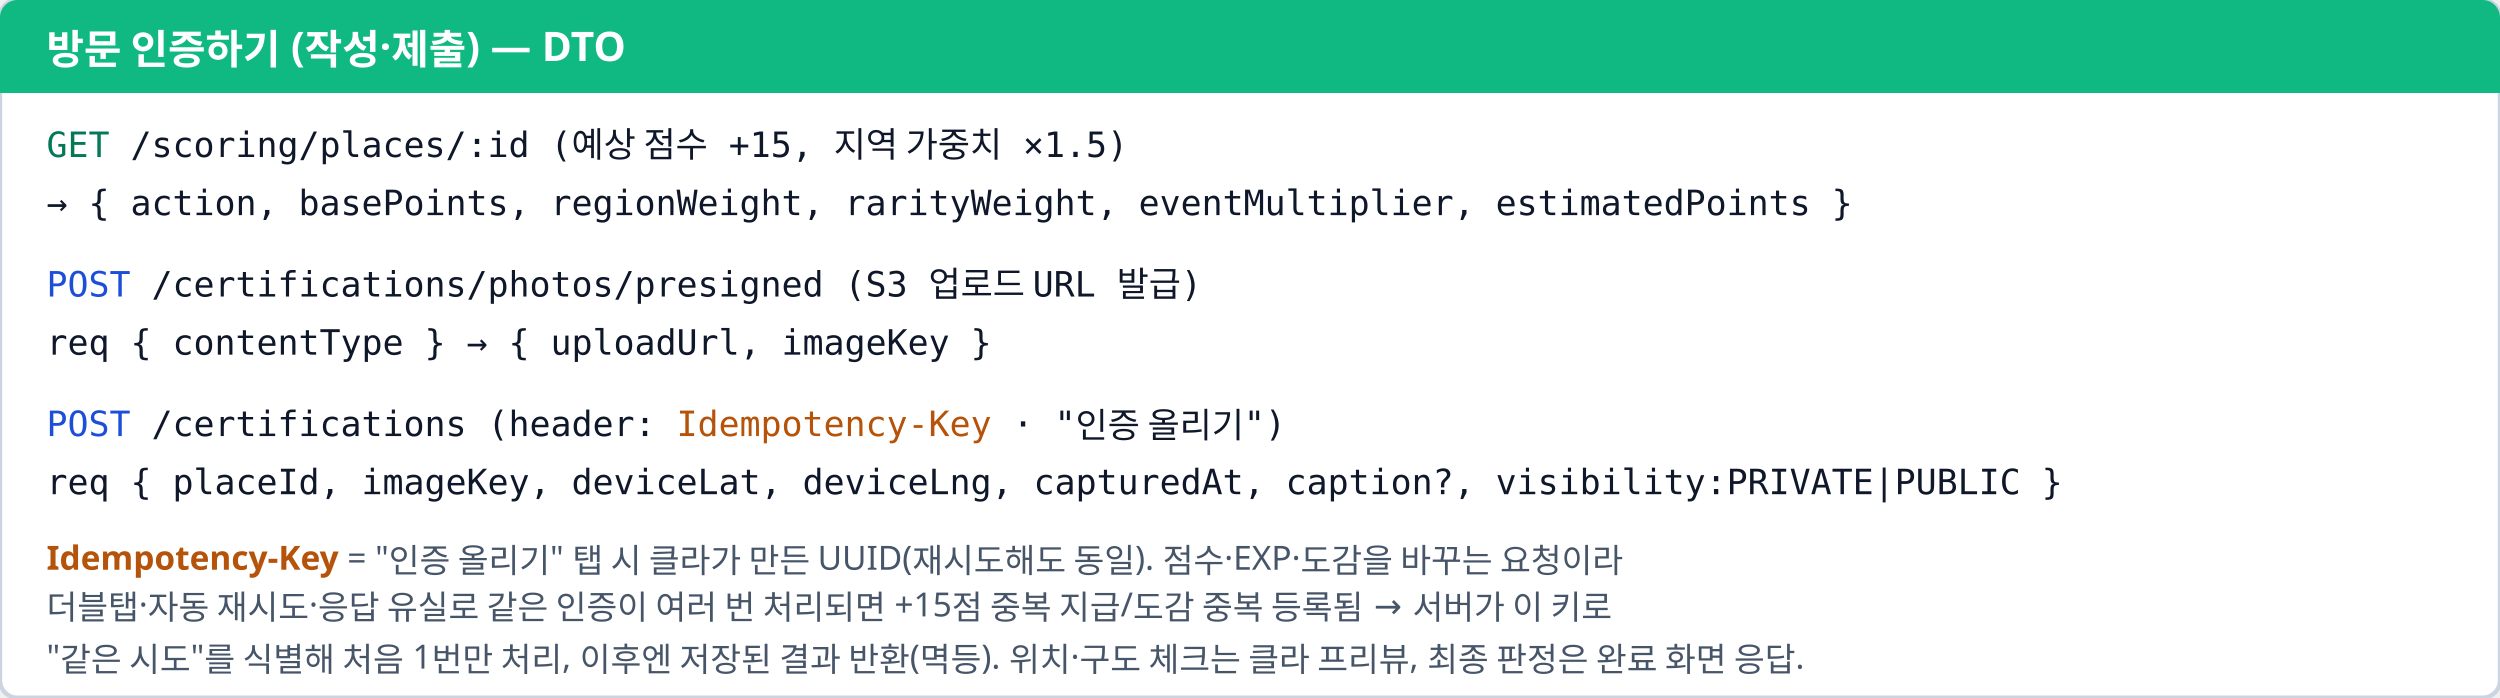
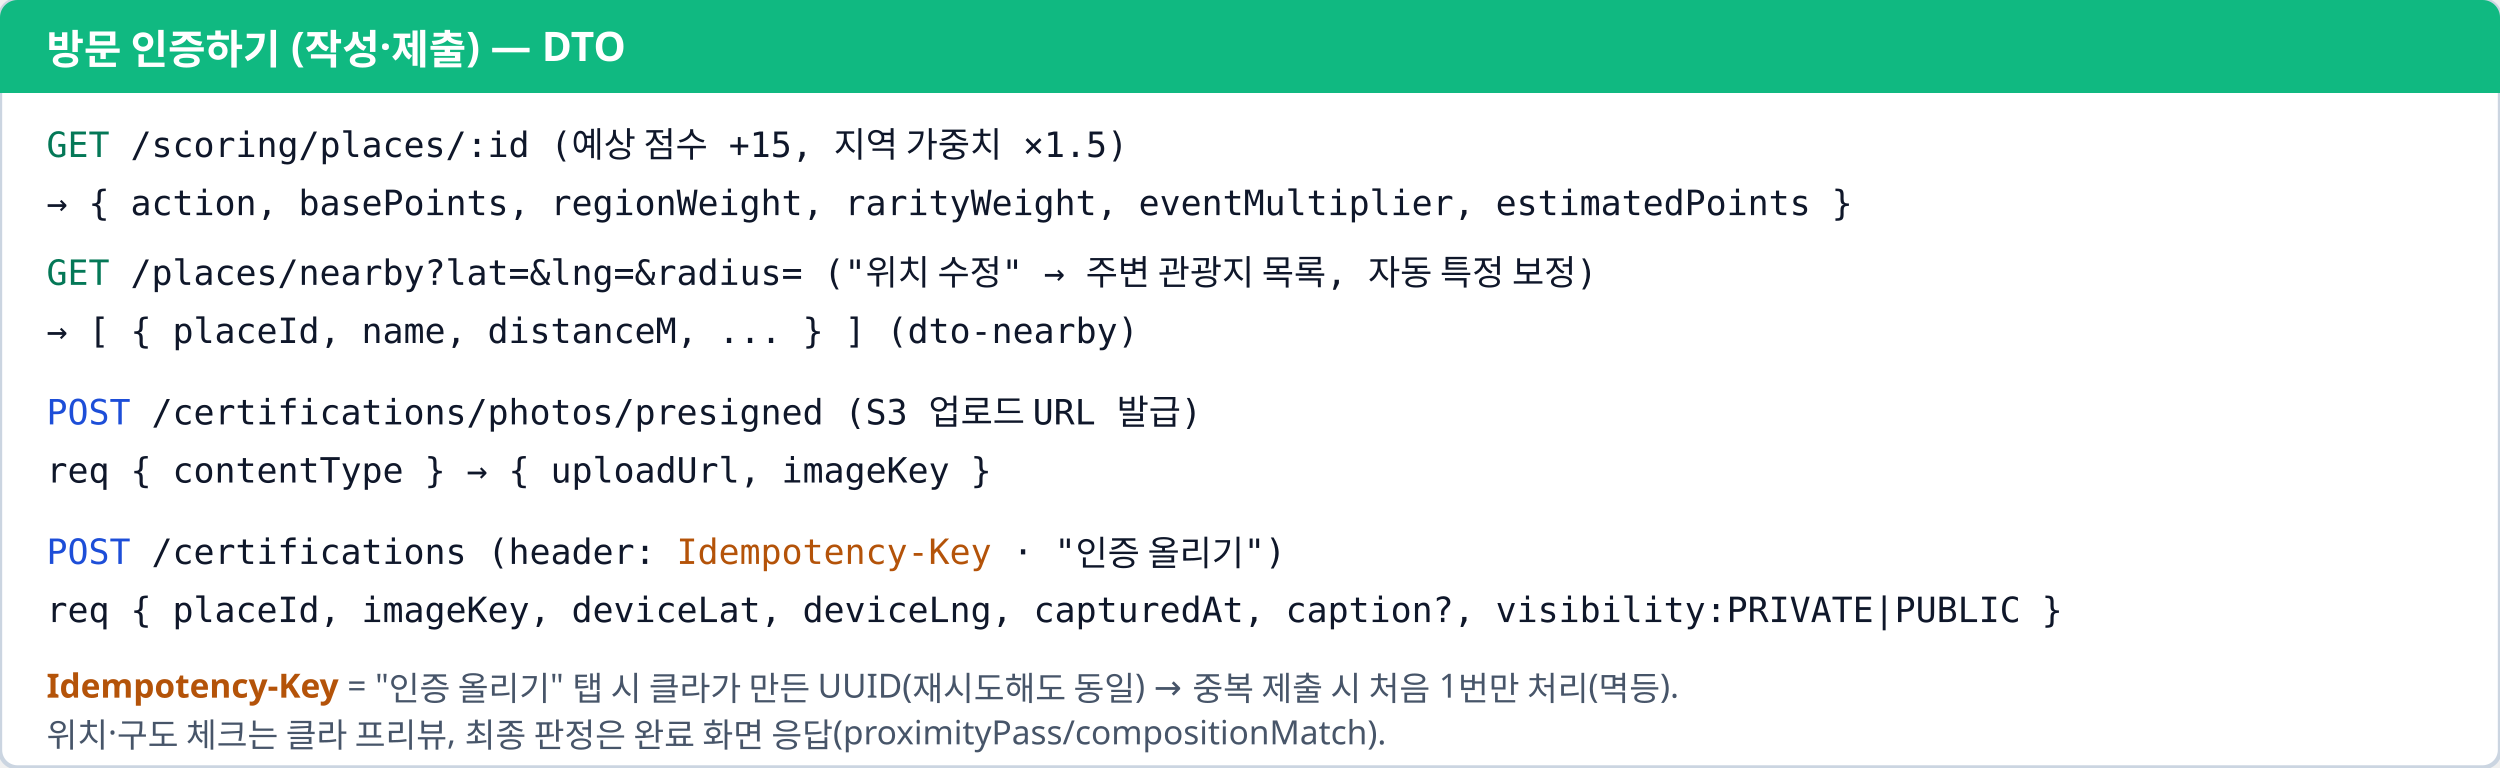
- <svg xmlns="http://www.w3.org/2000/svg" viewBox="0 0 860 240" font-family="sans-serif">
-   <rect width="860" height="240" rx="6" fill="#fff" stroke="#cbd5e1" stroke-width="1.5" />
+ <svg xmlns="http://www.w3.org/2000/svg" viewBox="0 0 860 264" font-family="sans-serif">
+   <rect width="860" height="264" rx="6" fill="#fff" stroke="#cbd5e1" stroke-width="1.5" />
  <path d="M0,6 a6,6 0 0 1 6,-6 h848 a6,6 0 0 1 6,6 v26 h-860 z" fill="#10b981" />
  <text x="16" y="22" fill="#fff" font-size="14" font-weight="700">방문 인증하기 (작성·제출) — DTO</text>
  <g font-family="monospace" font-size="12" fill="#0f172a">
    <text x="16" y="54">
      <tspan fill="#047857">GET</tspan>  /scoring/places/:id   (예상 점수 +15, 지역 가중치 ×1.5)</text>
    <text x="16" y="74">     →  { action, basePoints, regionWeight, rarityWeight, eventMultiplier, estimatedPoints }</text>
-     <text x="16" y="102">
+     <text x="16" y="98">
+       <tspan fill="#047857">GET</tspan>  /places/nearby?lat=&amp;lng=&amp;radius=   ("위치 수정" → 주변 관광지 목록, 자동 특정 보정)</text>
+     <text x="16" y="118">     →  [ { placeId, name, distanceM, ... } ]   (dto-nearby)</text>
+     <text x="16" y="146">
      <tspan fill="#1d4ed8">POST</tspan> /certifications/photos/presigned   (S3 업로드 URL 발급)</text>
-     <text x="16" y="122">     req { contentType }  →  { uploadUrl, imageKey }</text>
-     <text x="16" y="150">
+     <text x="16" y="166">     req { contentType }  →  { uploadUrl, imageKey }</text>
+     <text x="16" y="194">
      <tspan fill="#1d4ed8">POST</tspan> /certifications   (header: <tspan fill="#b45309">Idempotency-Key</tspan> · "인증 올리기")</text>
-     <text x="16" y="170">     req { placeId, imageKey, deviceLat, deviceLng, capturedAt, caption?, visibility:PRIVATE|PUBLIC }</text>
+     <text x="16" y="214">     req { placeId, imageKey, deviceLat, deviceLng, capturedAt, caption?, visibility:PRIVATE|PUBLIC }</text>
  </g>
  <g font-family="sans-serif" font-size="11.5" fill="#475569">
-     <text x="16" y="196">
-       <tspan fill="#b45309" font-weight="700">Idempotency-Key</tspan> = "인증 올리기" 탭 시 클라가 만든 UUID(재시도해도 동일). 점수·EXP·도감을 바꾸는 요청이라</text>
-     <text x="16" y="213">더블탭·자동 재시도·응답 유실로 같은 인증이 여러 번 처리되면 +15점 중복 지급/도감 중복 등록됨 → 서버가 이 키로</text>
-     <text x="16" y="230">"같은 시도"를 식별해 처음 1번만 처리, 이후엔 저장된 결과 반환(멱등). 위치·구도 체크는 클라 프리뷰, 최종 판정은 완료 화면 응답.</text>
+     <text x="16" y="240">
+       <tspan fill="#b45309" font-weight="700">Idempotency-Key</tspan> = "인증 올리기" 탭 시 클라가 만든 UUID(재시도해도 동일) → 중복 제출 시 처음 1번만 처리(멱등).</text>
+     <text x="16" y="257">위치·구도 체크는 클라 프리뷰, 최종 판정은 완료 화면 응답(proximityPass/compositionMatch).</text>
  </g>
</svg>
